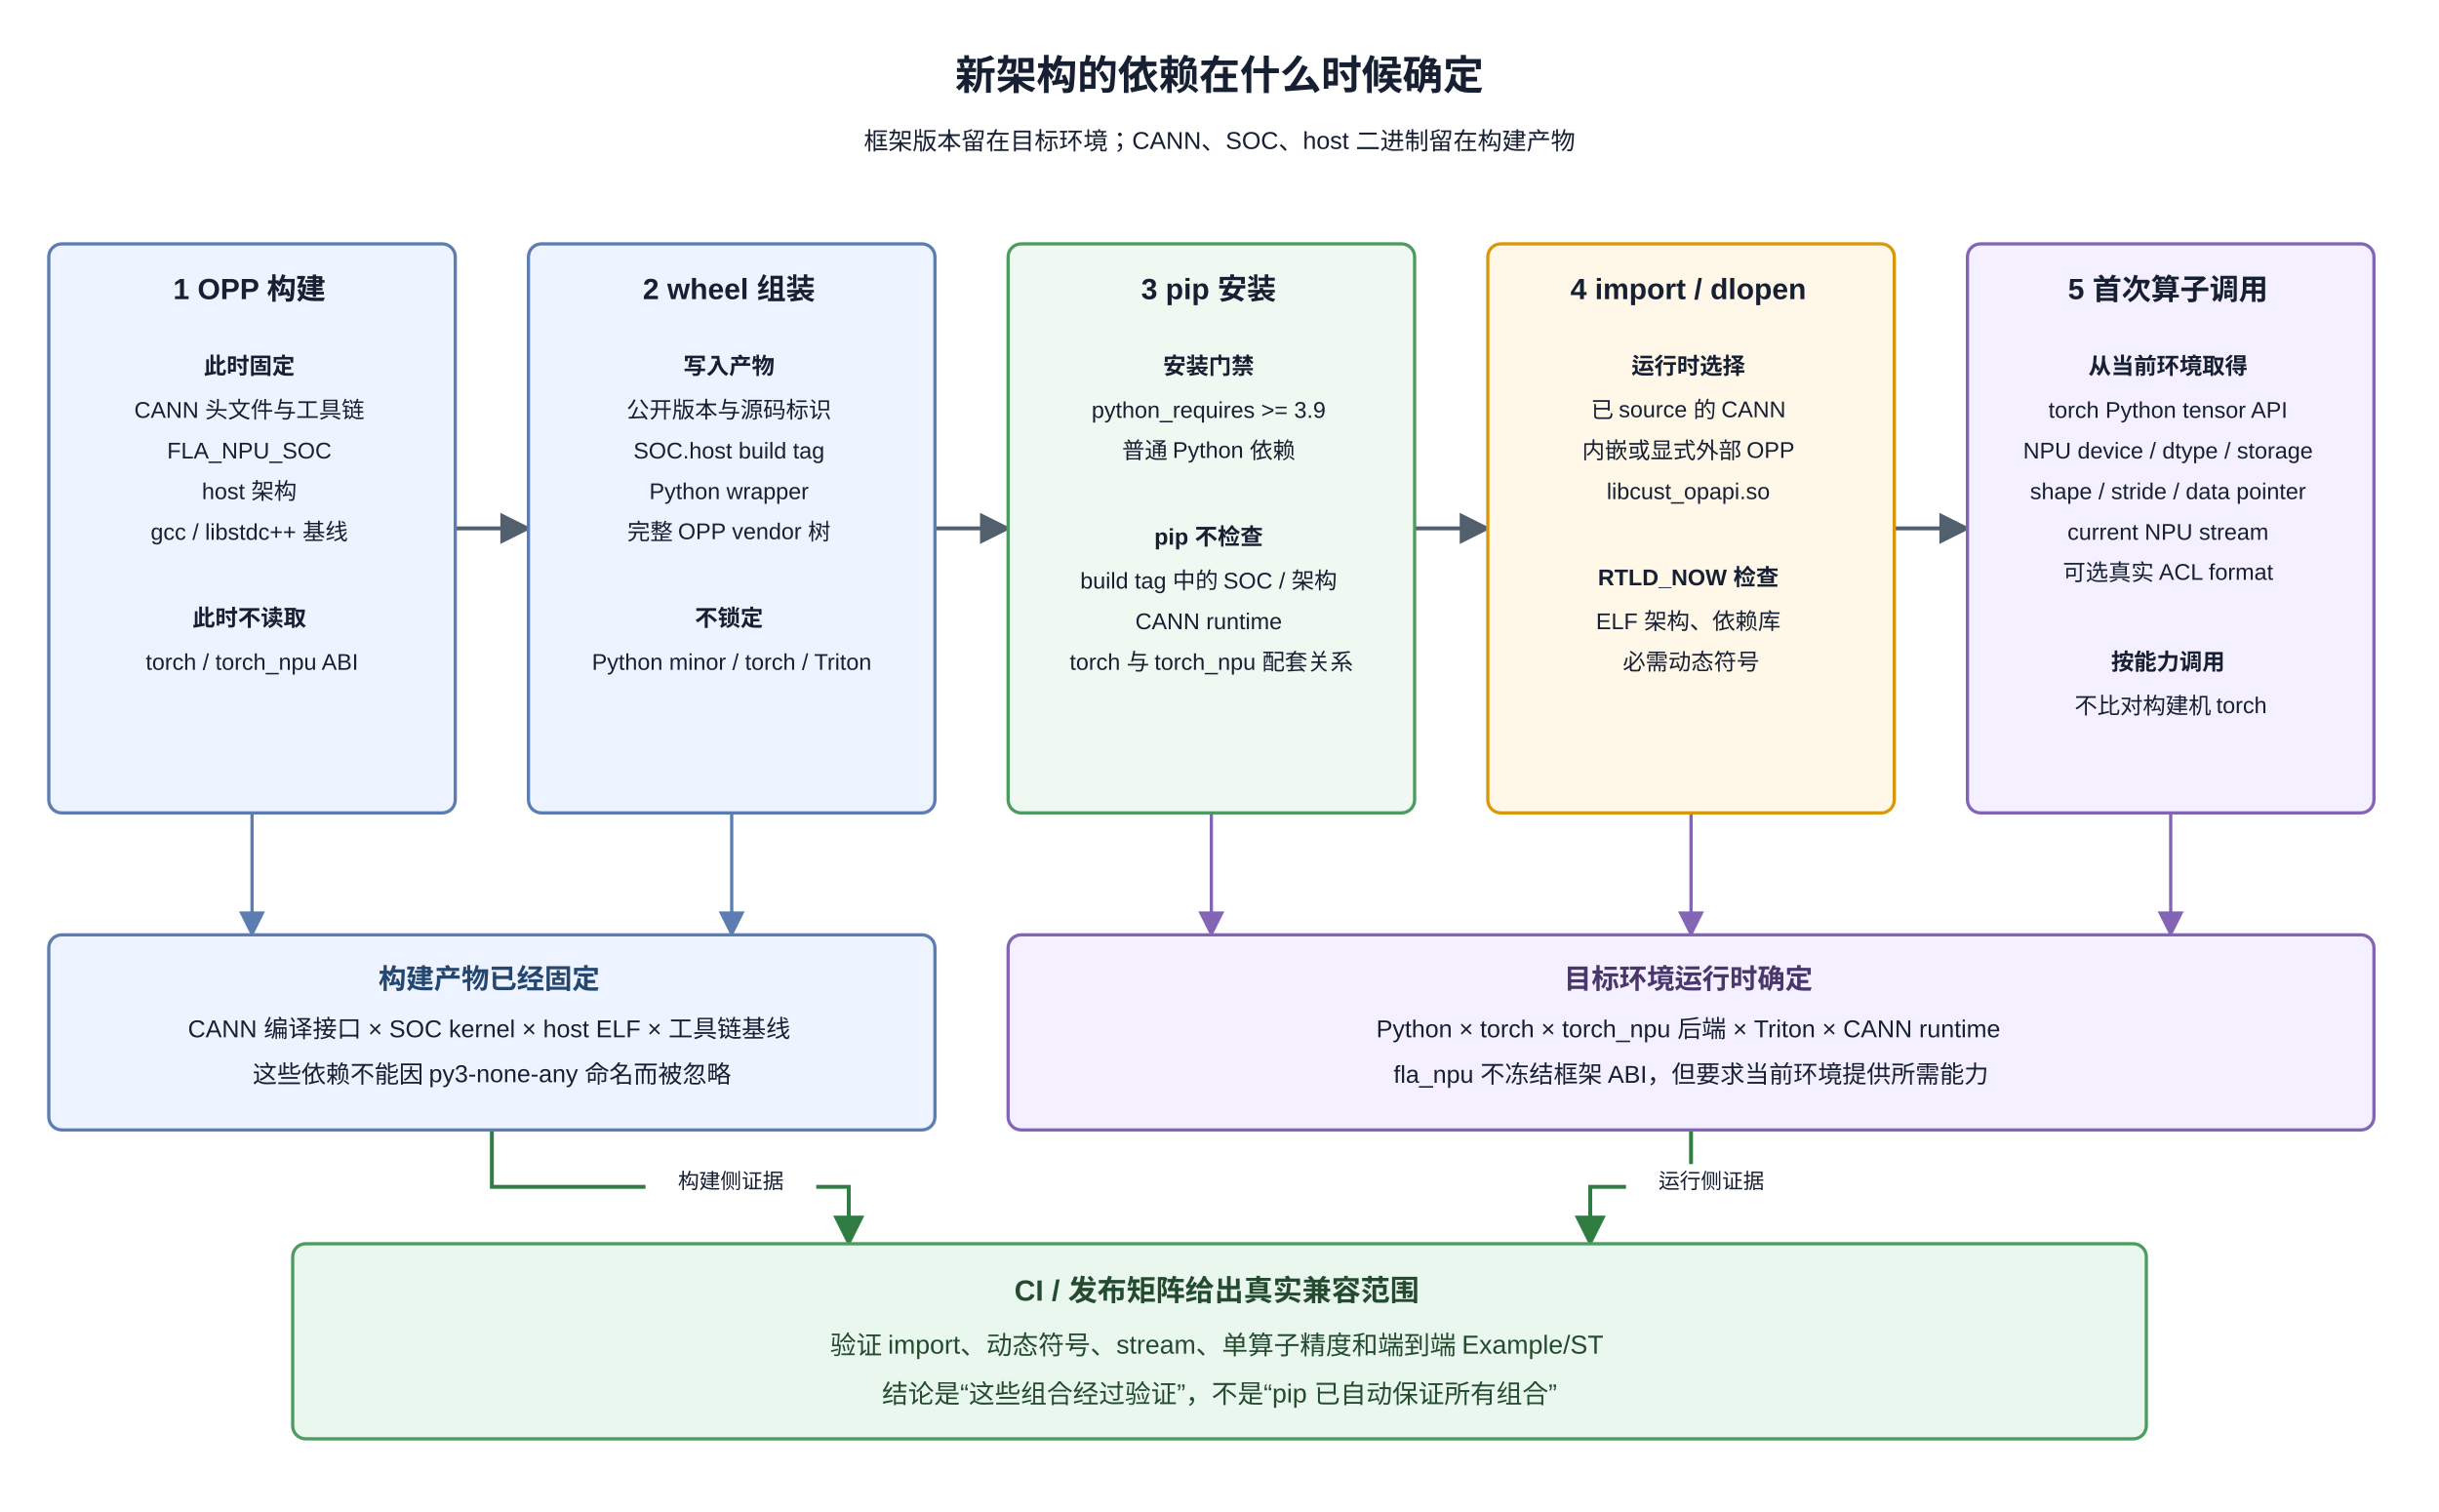
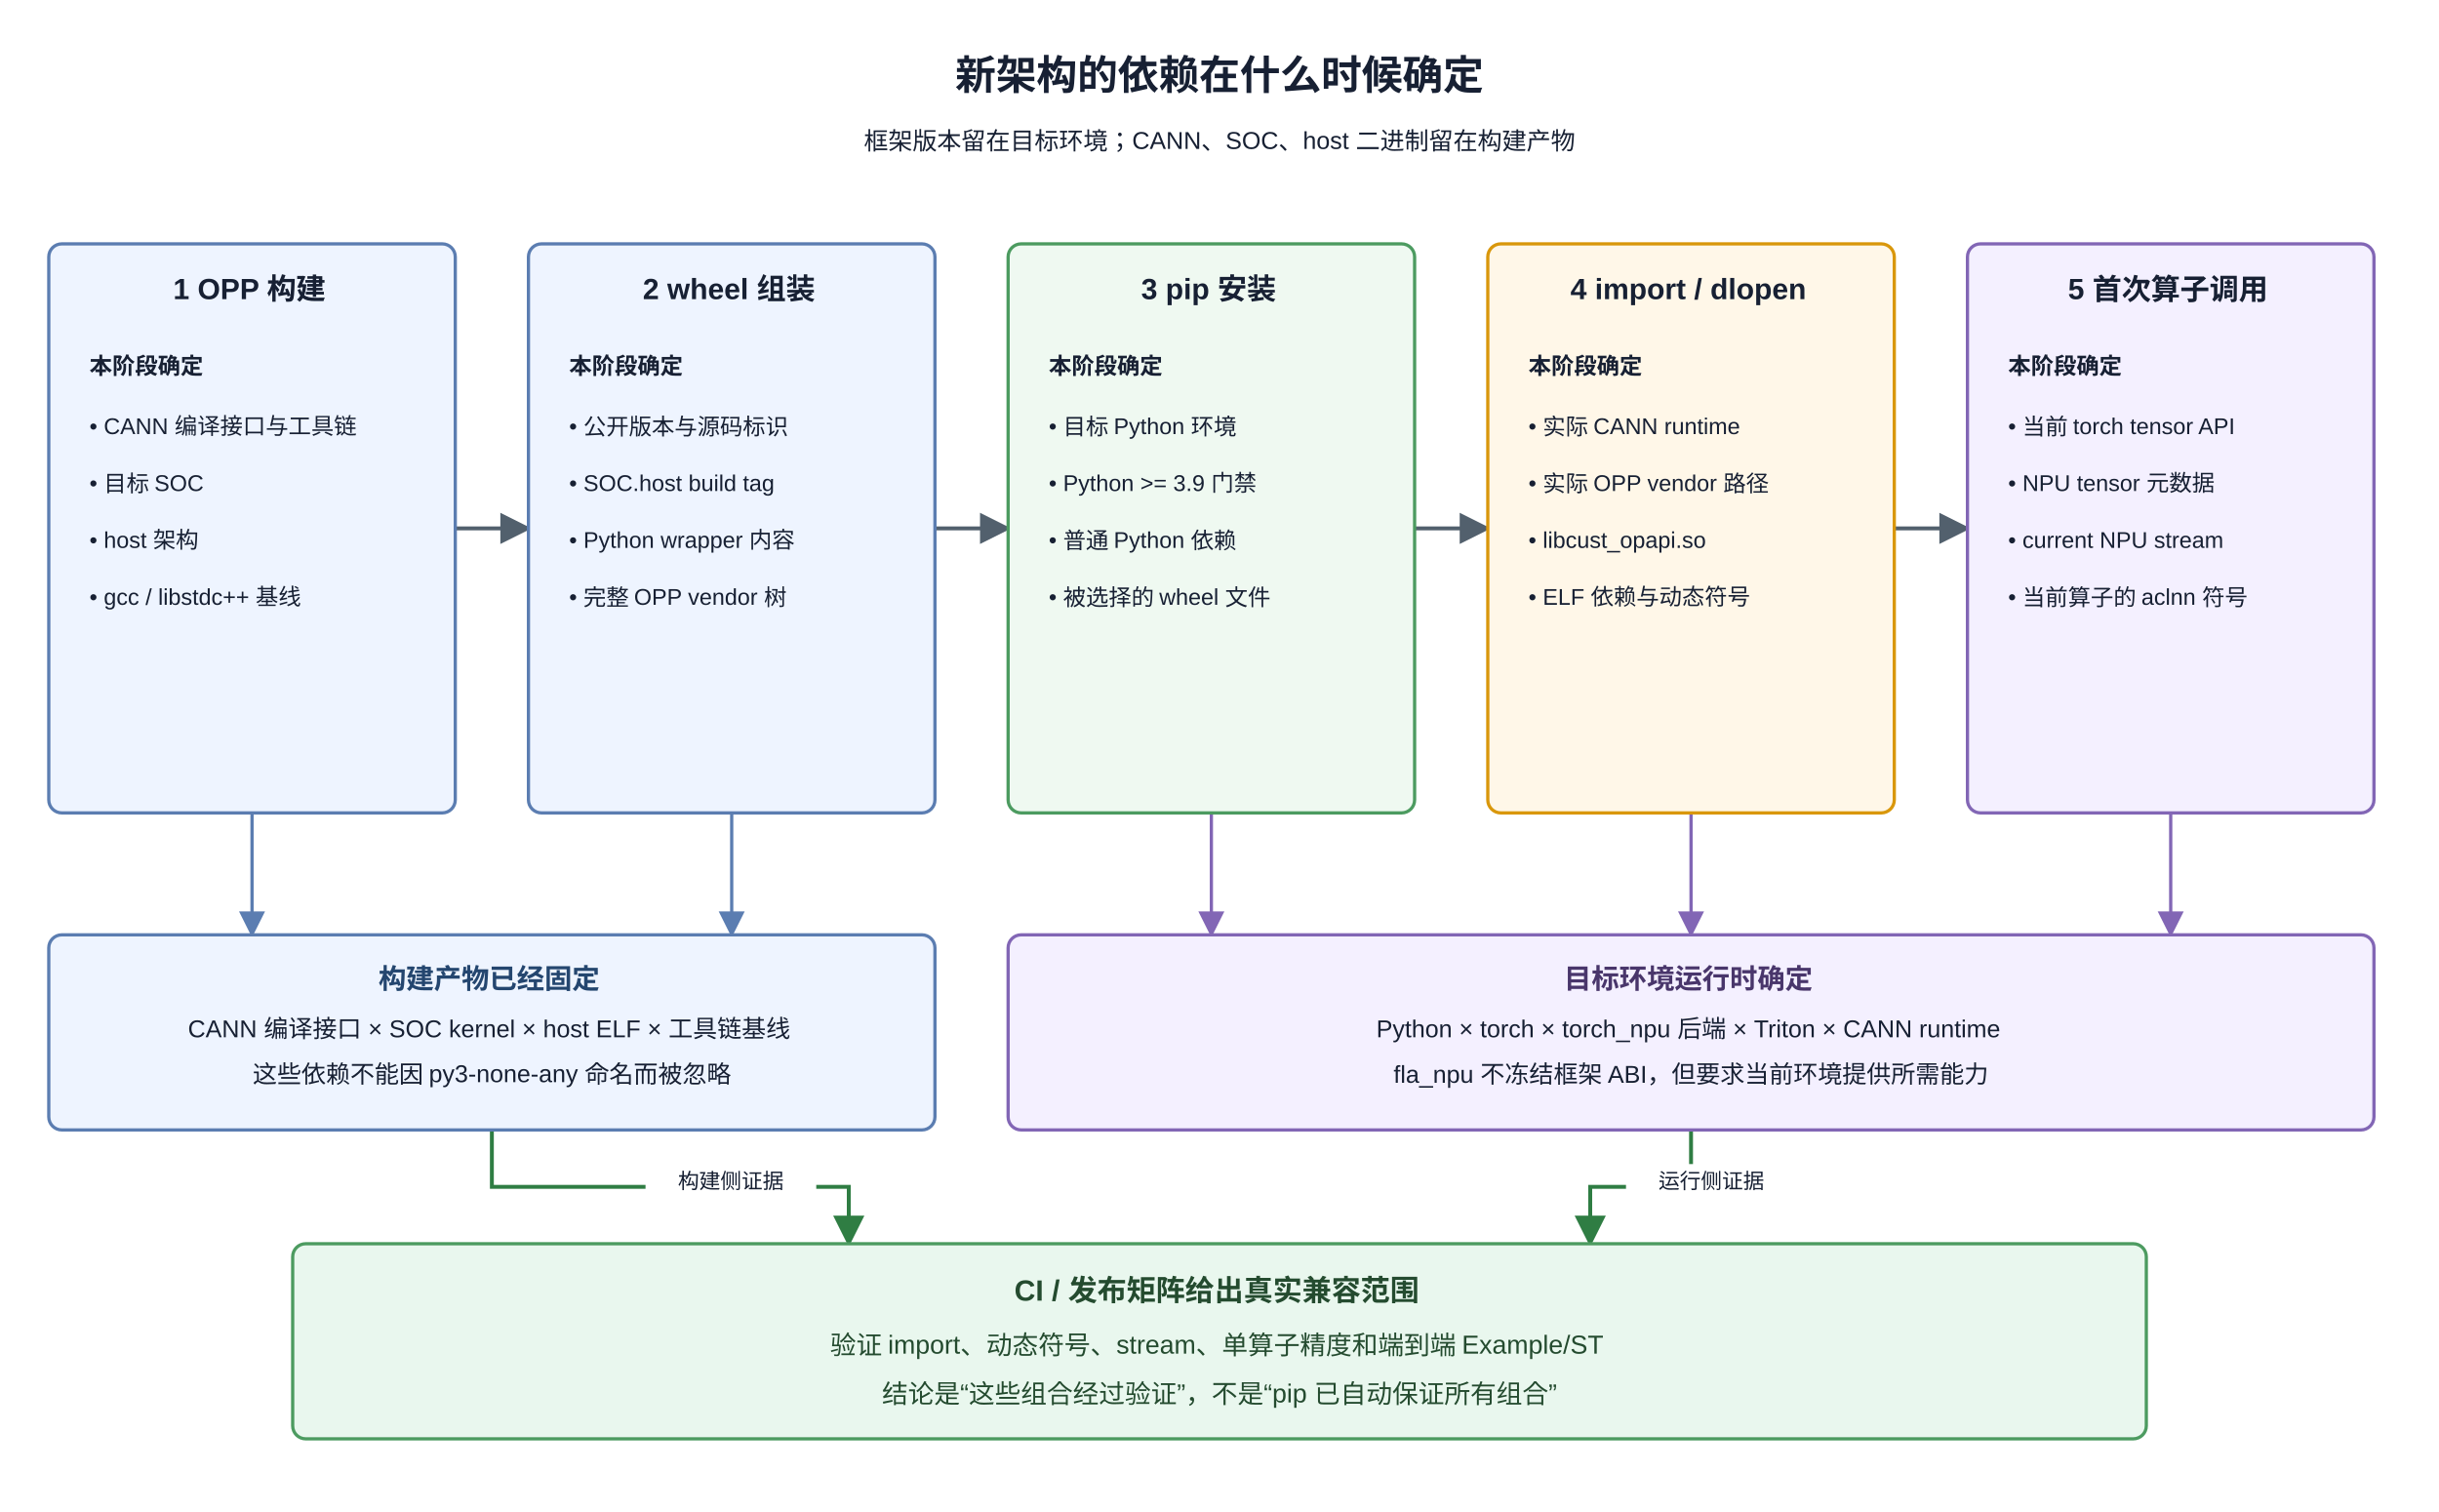
<svg xmlns="http://www.w3.org/2000/svg" width="1500" height="930" viewBox="0 0 1500 930" role="img" aria-labelledby="title desc">
  <defs>
    <marker id="arrow-gray" viewBox="0 0 10 10" refX="9" refY="5" markerWidth="8" markerHeight="8" orient="auto-start-reverse">
      <path d="M0 0 L10 5 L0 10 Z" fill="#52606D" />
    </marker>
    <marker id="arrow-blue" viewBox="0 0 10 10" refX="9" refY="5" markerWidth="8" markerHeight="8" orient="auto-start-reverse">
      <path d="M0 0 L10 5 L0 10 Z" fill="#5B7DB1" />
    </marker>
    <marker id="arrow-purple" viewBox="0 0 10 10" refX="9" refY="5" markerWidth="8" markerHeight="8" orient="auto-start-reverse">
      <path d="M0 0 L10 5 L0 10 Z" fill="#8266B5" />
    </marker>
    <marker id="arrow-green" viewBox="0 0 10 10" refX="9" refY="5" markerWidth="8" markerHeight="8" orient="auto-start-reverse">
      <path d="M0 0 L10 5 L0 10 Z" fill="#2F7D43" />
    </marker>
    <style>
      text { font-family: Arial, "Microsoft YaHei", sans-serif; fill: #172033; letter-spacing: 0; }
      .box { rx: 8; stroke-width: 2; }
      .stage-title { font-size: 18px; font-weight: 700; }
      .section { font-size: 14px; font-weight: 700; }
      .body { font-size: 14px; }
      .summary-title { font-size: 17px; font-weight: 700; }
      .summary { font-size: 15px; }
      .edge { fill: none; stroke-width: 2.4; }
      .edge-thin { fill: none; stroke-width: 2; }
      .edge-label { font-size: 13px; }
    </style>
  </defs>
  <rect width="1500" height="930" fill="#FFFFFF" />
  <text x="750" y="55" text-anchor="middle" font-size="25" font-weight="700">新架构的依赖在什么时候确定</text>
  <text x="750" y="92" text-anchor="middle" font-size="15" fill="#52606D">框架版本留在目标环境；CANN、SOC、host 二进制留在构建产物</text>
  <path class="edge" d="M280 325 H325" stroke="#52606D" marker-end="url(#arrow-gray)" />
  <path class="edge" d="M575 325 H620" stroke="#52606D" marker-end="url(#arrow-gray)" />
  <path class="edge" d="M870 325 H915" stroke="#52606D" marker-end="url(#arrow-gray)" />
  <path class="edge" d="M1165 325 H1210" stroke="#52606D" marker-end="url(#arrow-gray)" />
  <path class="edge-thin" d="M155 500 V575" stroke="#5B7DB1" marker-end="url(#arrow-blue)" />
  <path class="edge-thin" d="M450 500 V575" stroke="#5B7DB1" marker-end="url(#arrow-blue)" />
  <path class="edge-thin" d="M745 500 V575" stroke="#8266B5" marker-end="url(#arrow-purple)" />
  <path class="edge-thin" d="M1040 500 V575" stroke="#8266B5" marker-end="url(#arrow-purple)" />
  <path class="edge-thin" d="M1335 500 V575" stroke="#8266B5" marker-end="url(#arrow-purple)" />
  <path class="edge" d="M302.5 695 V730 H522 V765" stroke="#2F7D43" marker-end="url(#arrow-green)" />
  <path class="edge" d="M1040 695 V730 H978 V765" stroke="#2F7D43" marker-end="url(#arrow-green)" />
  <rect class="box" x="30" y="150" width="250" height="350" fill="#EEF4FF" stroke="#5B7DB1" />
  <text x="155" text-anchor="middle">
    <tspan class="stage-title" x="155" y="184">1  OPP 构建</tspan>
-     <tspan class="section" x="155" y="230">此时固定</tspan>
-     <tspan class="body" x="155" y="257">CANN 头文件与工具链</tspan>
-     <tspan class="body" x="155" y="282">FLA_NPU_SOC</tspan>
-     <tspan class="body" x="155" y="307">host 架构</tspan>
-     <tspan class="body" x="155" y="332">gcc / libstdc++ 基线</tspan>
-     <tspan class="section" x="155" y="385">此时不读取</tspan>
-     <tspan class="body" x="155" y="412">torch / torch_npu ABI</tspan>
+     <tspan class="section" x="55" y="230" text-anchor="start">本阶段确定</tspan>
+     <tspan class="body" x="55" y="267" text-anchor="start">• CANN 编译接口与工具链</tspan>
+     <tspan class="body" x="55" y="302" text-anchor="start">• 目标 SOC</tspan>
+     <tspan class="body" x="55" y="337" text-anchor="start">• host 架构</tspan>
+     <tspan class="body" x="55" y="372" text-anchor="start">• gcc / libstdc++ 基线</tspan>
  </text>
  <rect class="box" x="325" y="150" width="250" height="350" fill="#EEF4FF" stroke="#5B7DB1" />
  <text x="450" text-anchor="middle">
    <tspan class="stage-title" x="450" y="184">2  wheel 组装</tspan>
-     <tspan class="section" x="450" y="230">写入产物</tspan>
-     <tspan class="body" x="450" y="257">公开版本与源码标识</tspan>
-     <tspan class="body" x="450" y="282">SOC.host build tag</tspan>
-     <tspan class="body" x="450" y="307">Python wrapper</tspan>
-     <tspan class="body" x="450" y="332">完整 OPP vendor 树</tspan>
-     <tspan class="section" x="450" y="385">不锁定</tspan>
-     <tspan class="body" x="450" y="412">Python minor / torch / Triton</tspan>
+     <tspan class="section" x="350" y="230" text-anchor="start">本阶段确定</tspan>
+     <tspan class="body" x="350" y="267" text-anchor="start">• 公开版本与源码标识</tspan>
+     <tspan class="body" x="350" y="302" text-anchor="start">• SOC.host build tag</tspan>
+     <tspan class="body" x="350" y="337" text-anchor="start">• Python wrapper 内容</tspan>
+     <tspan class="body" x="350" y="372" text-anchor="start">• 完整 OPP vendor 树</tspan>
  </text>
  <rect class="box" x="620" y="150" width="250" height="350" fill="#EFF9F1" stroke="#4C9B60" />
  <text x="745" text-anchor="middle">
    <tspan class="stage-title" x="745" y="184">3  pip 安装</tspan>
-     <tspan class="section" x="745" y="230">安装门禁</tspan>
-     <tspan class="body" x="745" y="257">python_requires &gt;= 3.9</tspan>
-     <tspan class="body" x="745" y="282">普通 Python 依赖</tspan>
-     <tspan class="section" x="745" y="335">pip 不检查</tspan>
-     <tspan class="body" x="745" y="362">build tag 中的 SOC / 架构</tspan>
-     <tspan class="body" x="745" y="387">CANN runtime</tspan>
-     <tspan class="body" x="745" y="412">torch 与 torch_npu 配套关系</tspan>
+     <tspan class="section" x="645" y="230" text-anchor="start">本阶段确定</tspan>
+     <tspan class="body" x="645" y="267" text-anchor="start">• 目标 Python 环境</tspan>
+     <tspan class="body" x="645" y="302" text-anchor="start">• Python &gt;= 3.9 门禁</tspan>
+     <tspan class="body" x="645" y="337" text-anchor="start">• 普通 Python 依赖</tspan>
+     <tspan class="body" x="645" y="372" text-anchor="start">• 被选择的 wheel 文件</tspan>
  </text>
  <rect class="box" x="915" y="150" width="250" height="350" fill="#FFF7E8" stroke="#D9970B" />
  <text x="1040" text-anchor="middle">
    <tspan class="stage-title" x="1040" y="184">4  import / dlopen</tspan>
-     <tspan class="section" x="1040" y="230">运行时选择</tspan>
-     <tspan class="body" x="1040" y="257">已 source 的 CANN</tspan>
-     <tspan class="body" x="1040" y="282">内嵌或显式外部 OPP</tspan>
-     <tspan class="body" x="1040" y="307">libcust_opapi.so</tspan>
-     <tspan class="section" x="1040" y="360">RTLD_NOW 检查</tspan>
-     <tspan class="body" x="1040" y="387">ELF 架构、依赖库</tspan>
-     <tspan class="body" x="1040" y="412">必需动态符号</tspan>
+     <tspan class="section" x="940" y="230" text-anchor="start">本阶段确定</tspan>
+     <tspan class="body" x="940" y="267" text-anchor="start">• 实际 CANN runtime</tspan>
+     <tspan class="body" x="940" y="302" text-anchor="start">• 实际 OPP vendor 路径</tspan>
+     <tspan class="body" x="940" y="337" text-anchor="start">• libcust_opapi.so</tspan>
+     <tspan class="body" x="940" y="372" text-anchor="start">• ELF 依赖与动态符号</tspan>
  </text>
  <rect class="box" x="1210" y="150" width="250" height="350" fill="#F4F0FF" stroke="#8266B5" />
  <text x="1335" text-anchor="middle">
    <tspan class="stage-title" x="1335" y="184">5  首次算子调用</tspan>
-     <tspan class="section" x="1335" y="230">从当前环境取得</tspan>
-     <tspan class="body" x="1335" y="257">torch Python tensor API</tspan>
-     <tspan class="body" x="1335" y="282">NPU device / dtype / storage</tspan>
-     <tspan class="body" x="1335" y="307">shape / stride / data pointer</tspan>
-     <tspan class="body" x="1335" y="332">current NPU stream</tspan>
-     <tspan class="body" x="1335" y="357">可选真实 ACL format</tspan>
-     <tspan class="section" x="1335" y="412">按能力调用</tspan>
-     <tspan class="body" x="1335" y="439">不比对构建机 torch</tspan>
+     <tspan class="section" x="1235" y="230" text-anchor="start">本阶段确定</tspan>
+     <tspan class="body" x="1235" y="267" text-anchor="start">• 当前 torch tensor API</tspan>
+     <tspan class="body" x="1235" y="302" text-anchor="start">• NPU tensor 元数据</tspan>
+     <tspan class="body" x="1235" y="337" text-anchor="start">• current NPU stream</tspan>
+     <tspan class="body" x="1235" y="372" text-anchor="start">• 当前算子的 aclnn 符号</tspan>
  </text>
  <rect class="box" x="30" y="575" width="545" height="120" fill="#EEF4FF" stroke="#5B7DB1" />
  <text x="302.5" text-anchor="middle">
    <tspan class="summary-title" x="302.5" y="608" fill="#24466F">构建产物已经固定</tspan>
    <tspan class="summary" x="302.5" y="638">CANN 编译接口 × SOC kernel × host ELF × 工具链基线</tspan>
    <tspan class="summary" x="302.5" y="666">这些依赖不能因 py3-none-any 命名而被忽略</tspan>
  </text>
  <rect class="box" x="620" y="575" width="840" height="120" fill="#F4F0FF" stroke="#8266B5" />
  <text x="1040" text-anchor="middle">
    <tspan class="summary-title" x="1040" y="608" fill="#49366B">目标环境运行时确定</tspan>
    <tspan class="summary" x="1040" y="638">Python × torch × torch_npu 后端 × Triton × CANN runtime</tspan>
    <tspan class="summary" x="1040" y="666">fla_npu 不冻结框架 ABI，但要求当前环境提供所需能力</tspan>
  </text>
  <g>
    <rect x="397" y="716" width="105" height="20" fill="#fff" />
    <text class="edge-label" x="449.5" y="731" text-anchor="middle" fill="#244B2F">构建侧证据</text>
  </g>
  <g>
    <rect x="1000" y="716" width="105" height="20" fill="#fff" />
    <text class="edge-label" x="1052.5" y="731" text-anchor="middle" fill="#244B2F">运行侧证据</text>
  </g>
  <rect class="box" x="180" y="765" width="1140" height="120" fill="#E9F7EE" stroke="#4C9B60" stroke-width="2.5" />
  <text x="750" text-anchor="middle">
    <tspan x="750" y="800" font-size="18" font-weight="700" fill="#244B2F">CI / 发布矩阵给出真实兼容范围</tspan>
    <tspan x="750" y="833" font-size="16" fill="#244B2F">验证 import、动态符号、stream、单算子精度和端到端 Example/ST</tspan>
    <tspan x="750" y="863" font-size="16" fill="#244B2F">结论是“这些组合经过验证”，不是“pip 已自动保证所有组合”</tspan>
  </text>
</svg>
